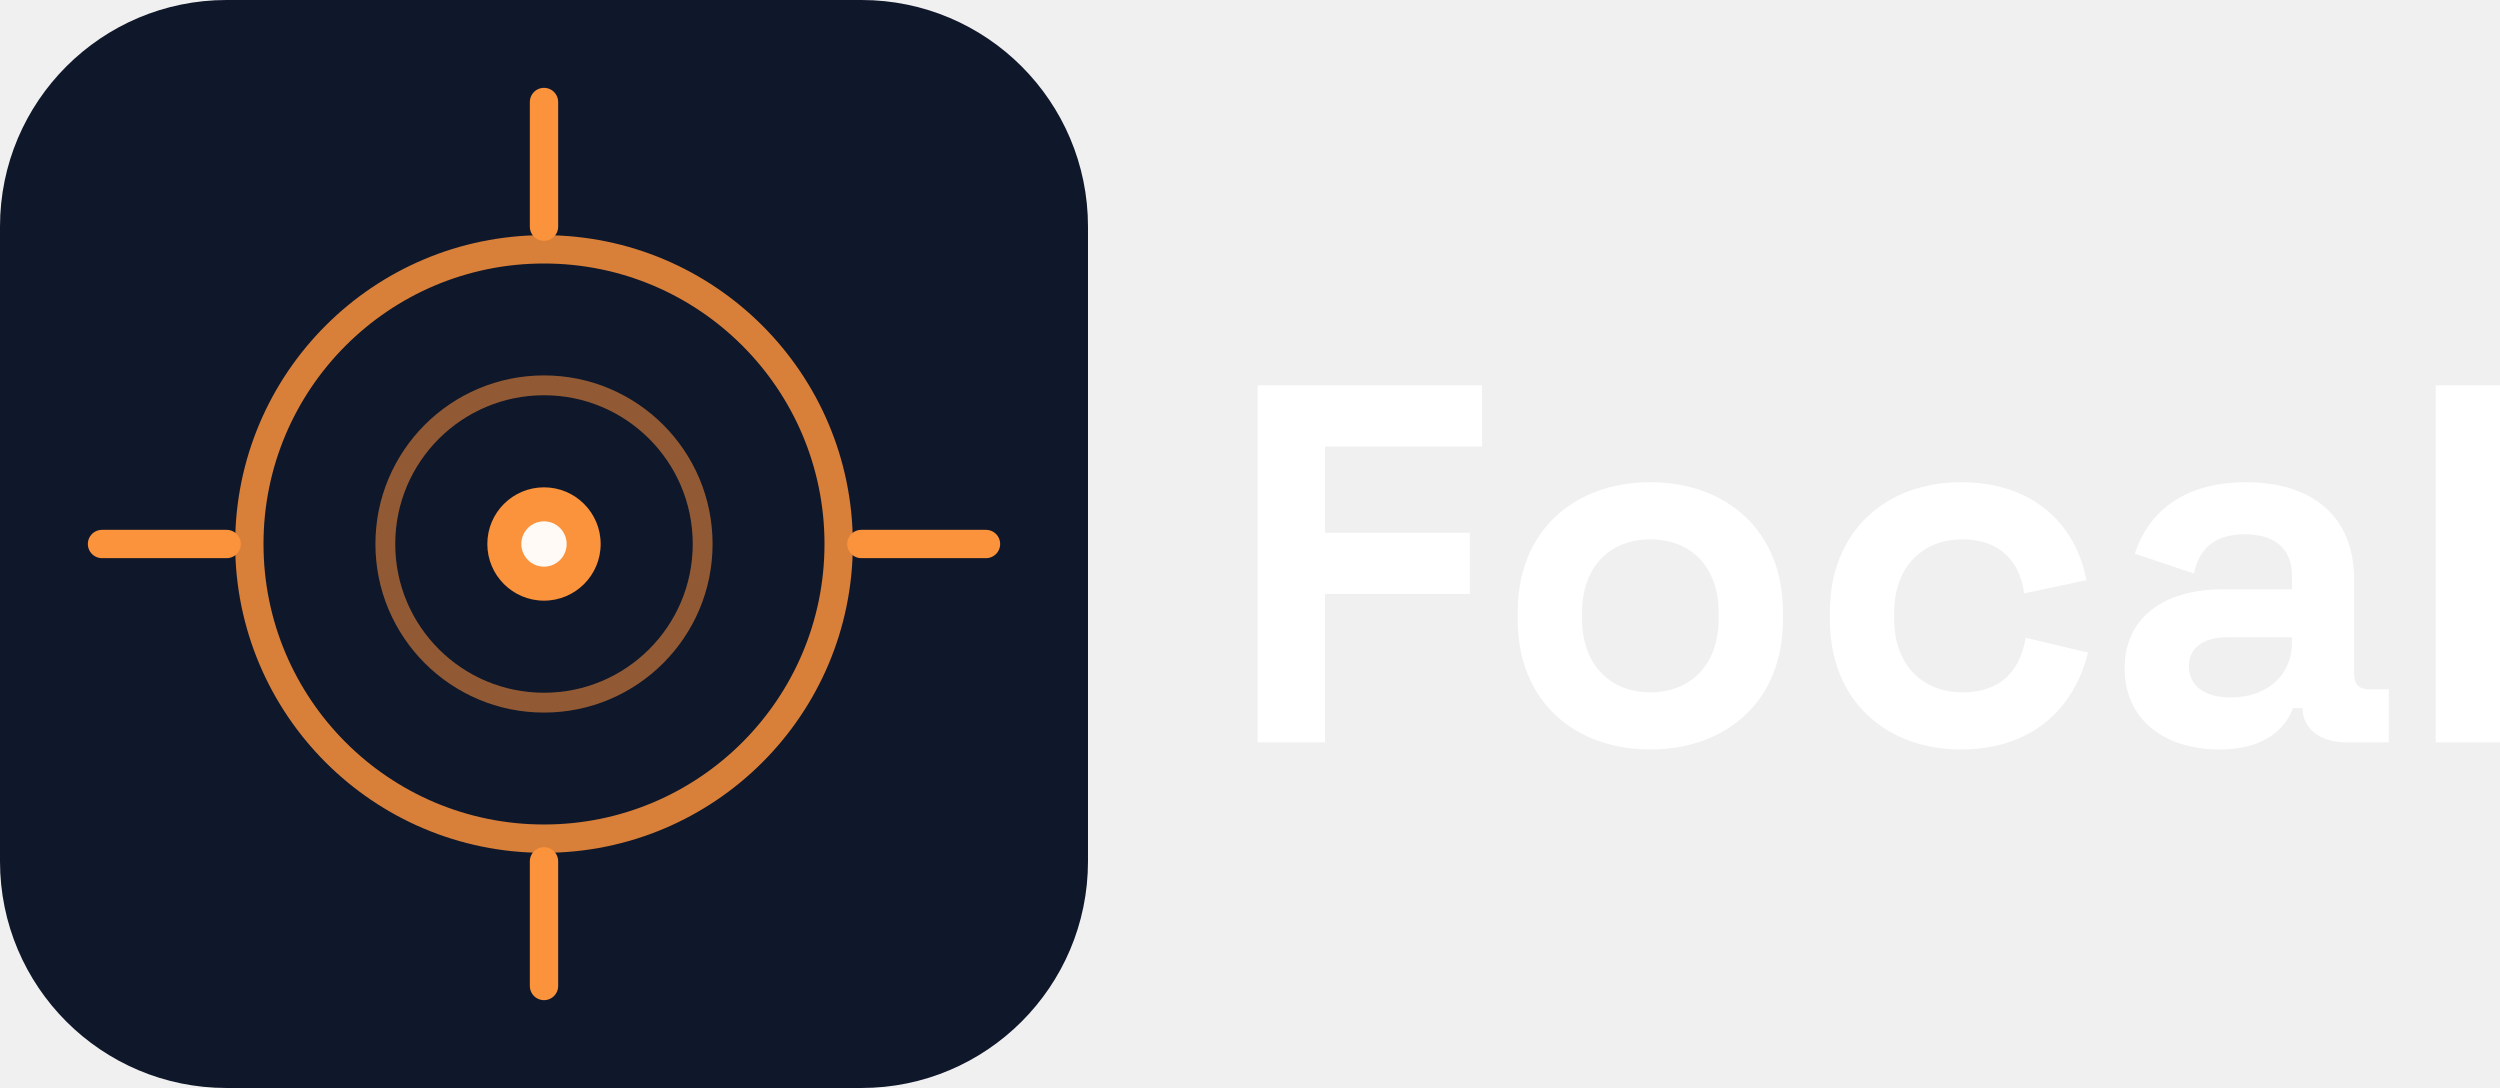
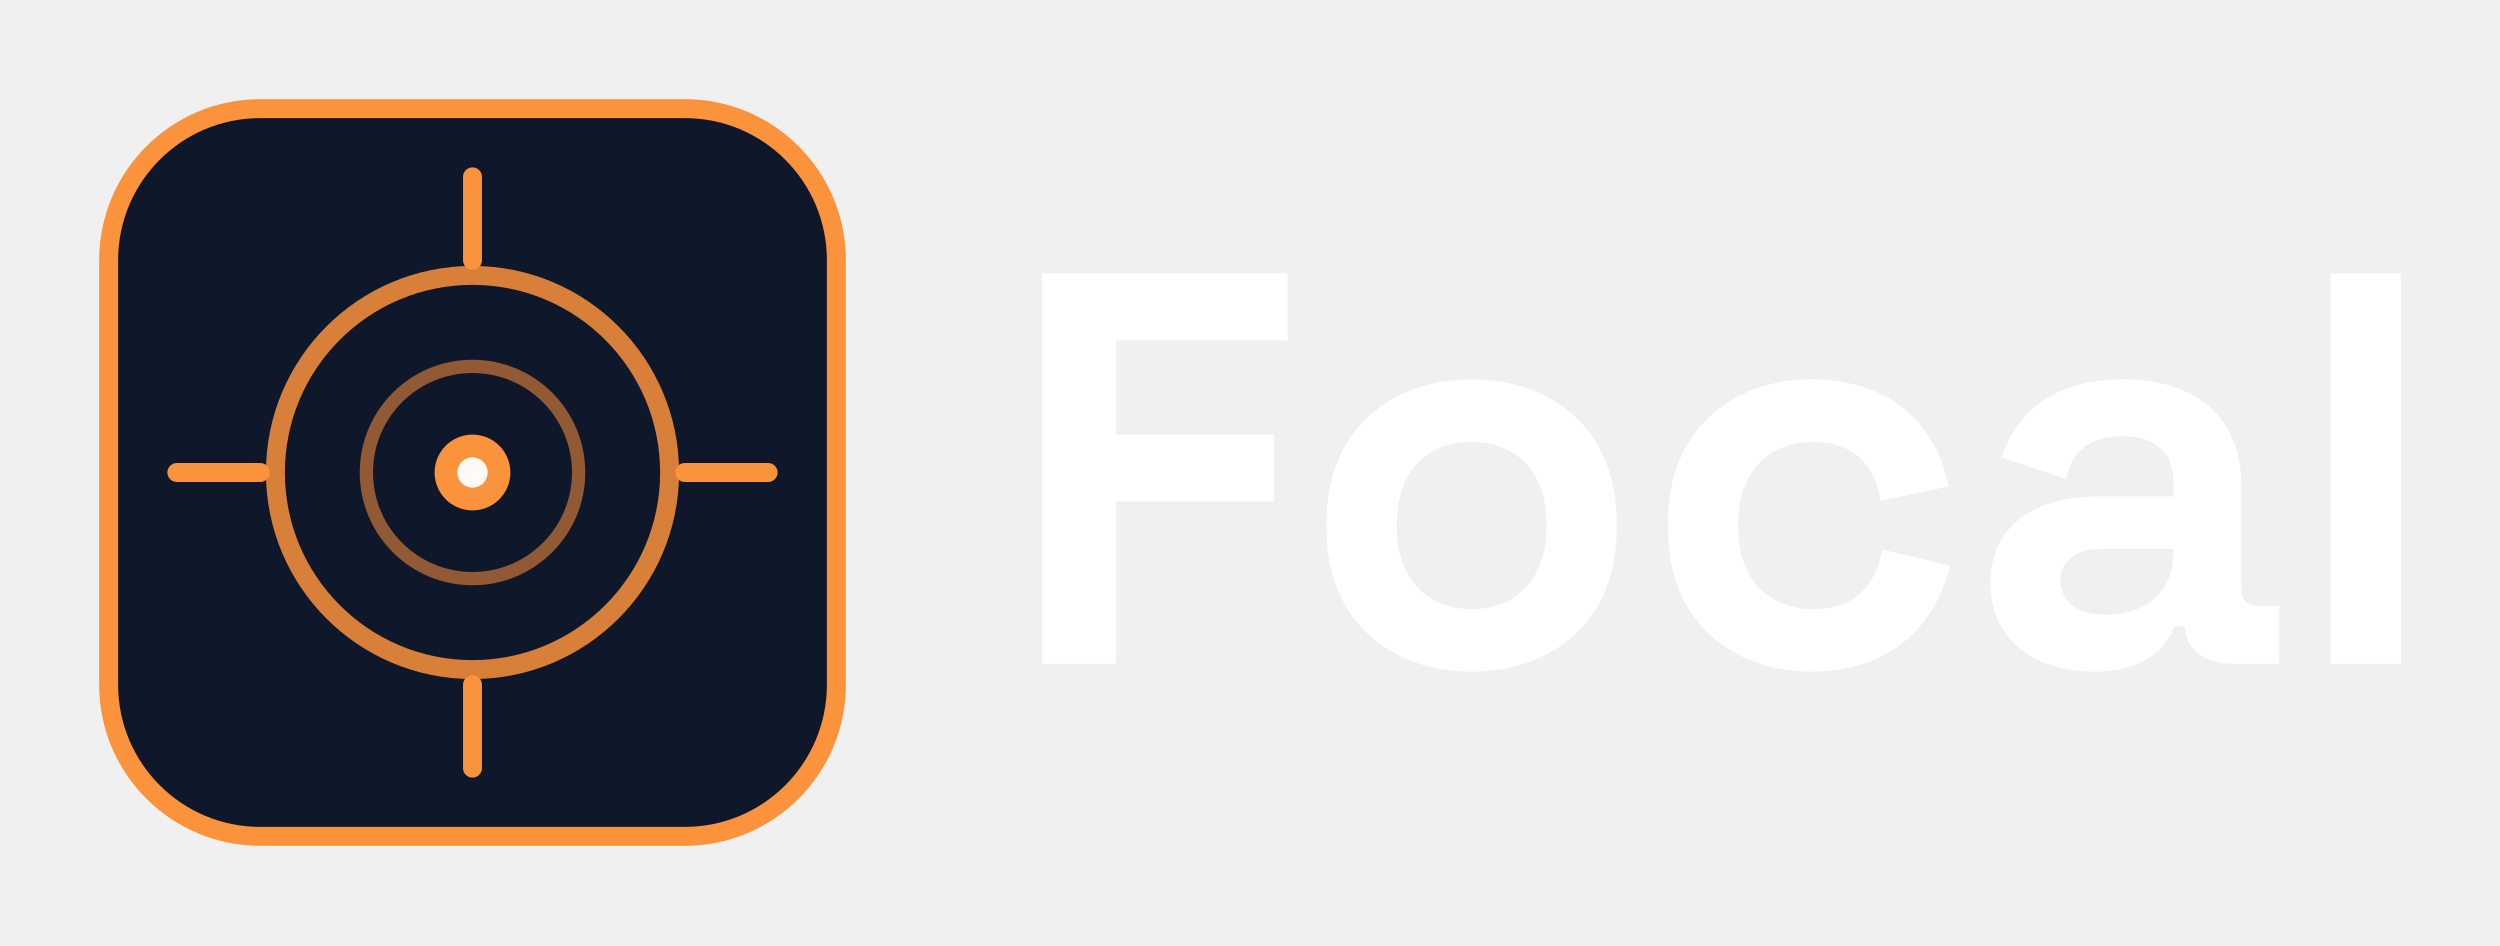
- <svg xmlns="http://www.w3.org/2000/svg" viewBox="0 0 441.18 192" width="441.18" height="192" version="1.1" id="svg7">
+ <svg xmlns="http://www.w3.org/2000/svg" viewBox="0 0 403.407 152.488" width="403.407" height="152.488" version="1.1" id="svg7">
  <defs id="defs1">
    <style id="style1">
      .wordmark {
        font: bold 90px "Space Grotesk";
        fill: #ffffff;
      }
    </style>
  </defs>
-   <rect x="0" y="0" width="192" height="192" rx="40" fill="#0f172a" id="rect1" />
-   <circle cx="96" cy="96" r="52" fill="none" stroke="#fb923c" stroke-width="5" opacity="0.85" id="circle1" />
-   <circle cx="96" cy="96" r="28" fill="none" stroke="#fb923c" stroke-width="3.5" opacity="0.55" id="circle2" />
-   <line x1="96" y1="18" x2="96" y2="40" stroke="#fb923c" stroke-width="5" stroke-linecap="round" id="line2" />
-   <line x1="96" y1="152" x2="96" y2="174" stroke="#fb923c" stroke-width="5" stroke-linecap="round" id="line3" />
-   <line x1="18" y1="96" x2="40" y2="96" stroke="#fb923c" stroke-width="5" stroke-linecap="round" id="line4" />
-   <line x1="152" y1="96" x2="174" y2="96" stroke="#fb923c" stroke-width="5" stroke-linecap="round" id="line5" />
-   <circle cx="96" cy="96" r="14" fill="#0f172a" id="circle5" />
-   <circle cx="96" cy="96" r="10" fill="#fb923c" id="circle6" />
-   <circle cx="96" cy="96" r="4" fill="#ffffff" opacity="0.95" id="circle7" />
-   <path d="m 221.94,131 h 11.88 v -26.19 h 25.56 V 94.01 H 233.82 V 78.8 h 27.72 V 68 h -39.6 z m 69.3,1.26 c 13.32,0 23.4,-8.46 23.4,-22.86 v -1.44 c 0,-14.4 -10.08,-22.86 -23.4,-22.86 -13.32,0 -23.4,8.46 -23.4,22.86 v 1.44 c 0,14.4 10.08,22.86 23.4,22.86 z m 0,-10.08 c -6.93,0 -12.06,-4.68 -12.06,-13.05 v -0.9 c 0,-8.37 5.04,-13.05 12.06,-13.05 7.02,0 12.06,4.68 12.06,13.05 v 0.9 c 0,8.37 -5.13,13.05 -12.06,13.05 z m 54.81,10.08 c 12.78,0 20.07,-7.47 22.41,-17.1 l -10.98,-2.61 c -0.99,5.76 -4.32,9.63 -11.16,9.63 -6.84,0 -12.06,-4.59 -12.06,-13.05 v -0.9 c 0,-8.46 5.22,-13.05 12.06,-13.05 6.84,0 10.17,4.14 10.89,9.54 l 10.98,-2.34 c -1.89,-9.9 -9.36,-17.28 -22.14,-17.28 -12.96,0 -23.13,8.37 -23.13,22.95 v 1.26 c 0,14.58 10.17,22.95 23.13,22.95 z m 45.63,0 c 9.36,0 12.15,-5.04 12.96,-7.29 h 1.71 v 0.09 c 0,3.6 3.24,5.94 7.65,5.94 h 7.56 v -9.36 h -3.6 c -1.62,0 -2.52,-0.9 -2.52,-2.7 v -16.65 c 0,-11.16 -7.38,-17.19 -19.08,-17.19 -11.61,0 -17.46,5.85 -19.62,12.6 l 10.44,3.51 c 0.81,-4.05 3.33,-6.93 9,-6.93 5.76,0 8.28,3.06 8.28,7.2 V 104 h -12.24 c -10.08,0 -17.28,4.77 -17.28,13.95 0,9.18 7.2,14.31 16.74,14.31 z m 1.98,-9.18 c -4.86,0 -7.38,-2.25 -7.38,-5.49 0,-3.24 2.52,-5.13 6.75,-5.13 h 11.43 v 0.9 c 0,5.94 -4.5,9.72 -10.8,9.72 z m 36.18,7.92 h 11.34 V 68 h -11.34 z" id="text7" style="font-style:normal;font-variant:normal;font-weight:bold;font-stretch:normal;font-size:90px;line-height:normal;font-family:'Space Grotesk';fill:#ffffff" class="wordmark" aria-label="Focal" />
+   <g transform="translate(76.24375 76.24375) scale(0.6116117) translate(-96 -96)">
+     <rect x="0" y="0" width="192" height="192" rx="40" stroke="#fb923c" stroke-width="5" fill="#0f172a" id="rect1" />
+     <circle cx="96" cy="96" r="52" fill="none" stroke="#fb923c" stroke-width="5" opacity="0.85" id="circle1" />
+     <circle cx="96" cy="96" r="28" fill="none" stroke="#fb923c" stroke-width="3.5" opacity="0.55" id="circle2" />
+     <line x1="96" y1="18" x2="96" y2="40" stroke="#fb923c" stroke-width="5" stroke-linecap="round" id="line2" />
+     <line x1="96" y1="152" x2="96" y2="174" stroke="#fb923c" stroke-width="5" stroke-linecap="round" id="line3" />
+     <line x1="18" y1="96" x2="40" y2="96" stroke="#fb923c" stroke-width="5" stroke-linecap="round" id="line4" />
+     <line x1="152" y1="96" x2="174" y2="96" stroke="#fb923c" stroke-width="5" stroke-linecap="round" id="line5" />
+     <circle cx="96" cy="96" r="14" fill="#0f172a" id="circle5" />
+     <circle cx="96" cy="96" r="10" fill="#fb923c" id="circle6" />
+     <circle cx="96" cy="96" r="4" fill="#ffffff" opacity="0.95" id="circle7" />
+   </g>
+   <path transform="translate(-53.7725 -23.88625)" d="m 221.94,131 h 11.88 v -26.19 h 25.56 V 94.01 H 233.82 V 78.8 h 27.72 V 68 h -39.6 z m 69.3,1.26 c 13.32,0 23.4,-8.46 23.4,-22.86 v -1.44 c 0,-14.4 -10.08,-22.86 -23.4,-22.86 -13.32,0 -23.4,8.46 -23.4,22.86 v 1.44 c 0,14.4 10.08,22.86 23.4,22.86 z m 0,-10.08 c -6.93,0 -12.06,-4.68 -12.06,-13.05 v -0.9 c 0,-8.37 5.04,-13.05 12.06,-13.05 7.02,0 12.06,4.68 12.06,13.05 v 0.9 c 0,8.37 -5.13,13.05 -12.06,13.05 z m 54.81,10.08 c 12.78,0 20.07,-7.47 22.41,-17.1 l -10.98,-2.61 c -0.99,5.76 -4.32,9.63 -11.16,9.63 -6.84,0 -12.06,-4.59 -12.06,-13.05 v -0.9 c 0,-8.46 5.22,-13.05 12.06,-13.05 6.84,0 10.17,4.14 10.89,9.54 l 10.98,-2.34 c -1.89,-9.9 -9.36,-17.28 -22.14,-17.28 -12.96,0 -23.13,8.37 -23.13,22.95 v 1.26 c 0,14.58 10.17,22.95 23.13,22.95 z m 45.63,0 c 9.36,0 12.15,-5.04 12.96,-7.29 h 1.71 v 0.09 c 0,3.6 3.24,5.94 7.65,5.94 h 7.56 v -9.36 h -3.6 c -1.62,0 -2.52,-0.9 -2.52,-2.7 v -16.65 c 0,-11.16 -7.38,-17.19 -19.08,-17.19 -11.61,0 -17.46,5.85 -19.62,12.6 l 10.44,3.51 c 0.81,-4.05 3.33,-6.93 9,-6.93 5.76,0 8.28,3.06 8.28,7.2 V 104 h -12.24 c -10.08,0 -17.28,4.77 -17.28,13.95 0,9.18 7.2,14.31 16.74,14.31 z m 1.98,-9.18 c -4.86,0 -7.38,-2.25 -7.38,-5.49 0,-3.24 2.52,-5.13 6.75,-5.13 h 11.43 v 0.9 c 0,5.94 -4.5,9.72 -10.8,9.72 z m 36.18,7.92 h 11.34 V 68 h -11.34 z" id="text7" style="font-style:normal;font-variant:normal;font-weight:bold;font-stretch:normal;font-size:90px;line-height:normal;font-family:'Space Grotesk';fill:#ffffff" class="wordmark" aria-label="Focal" />
</svg>
